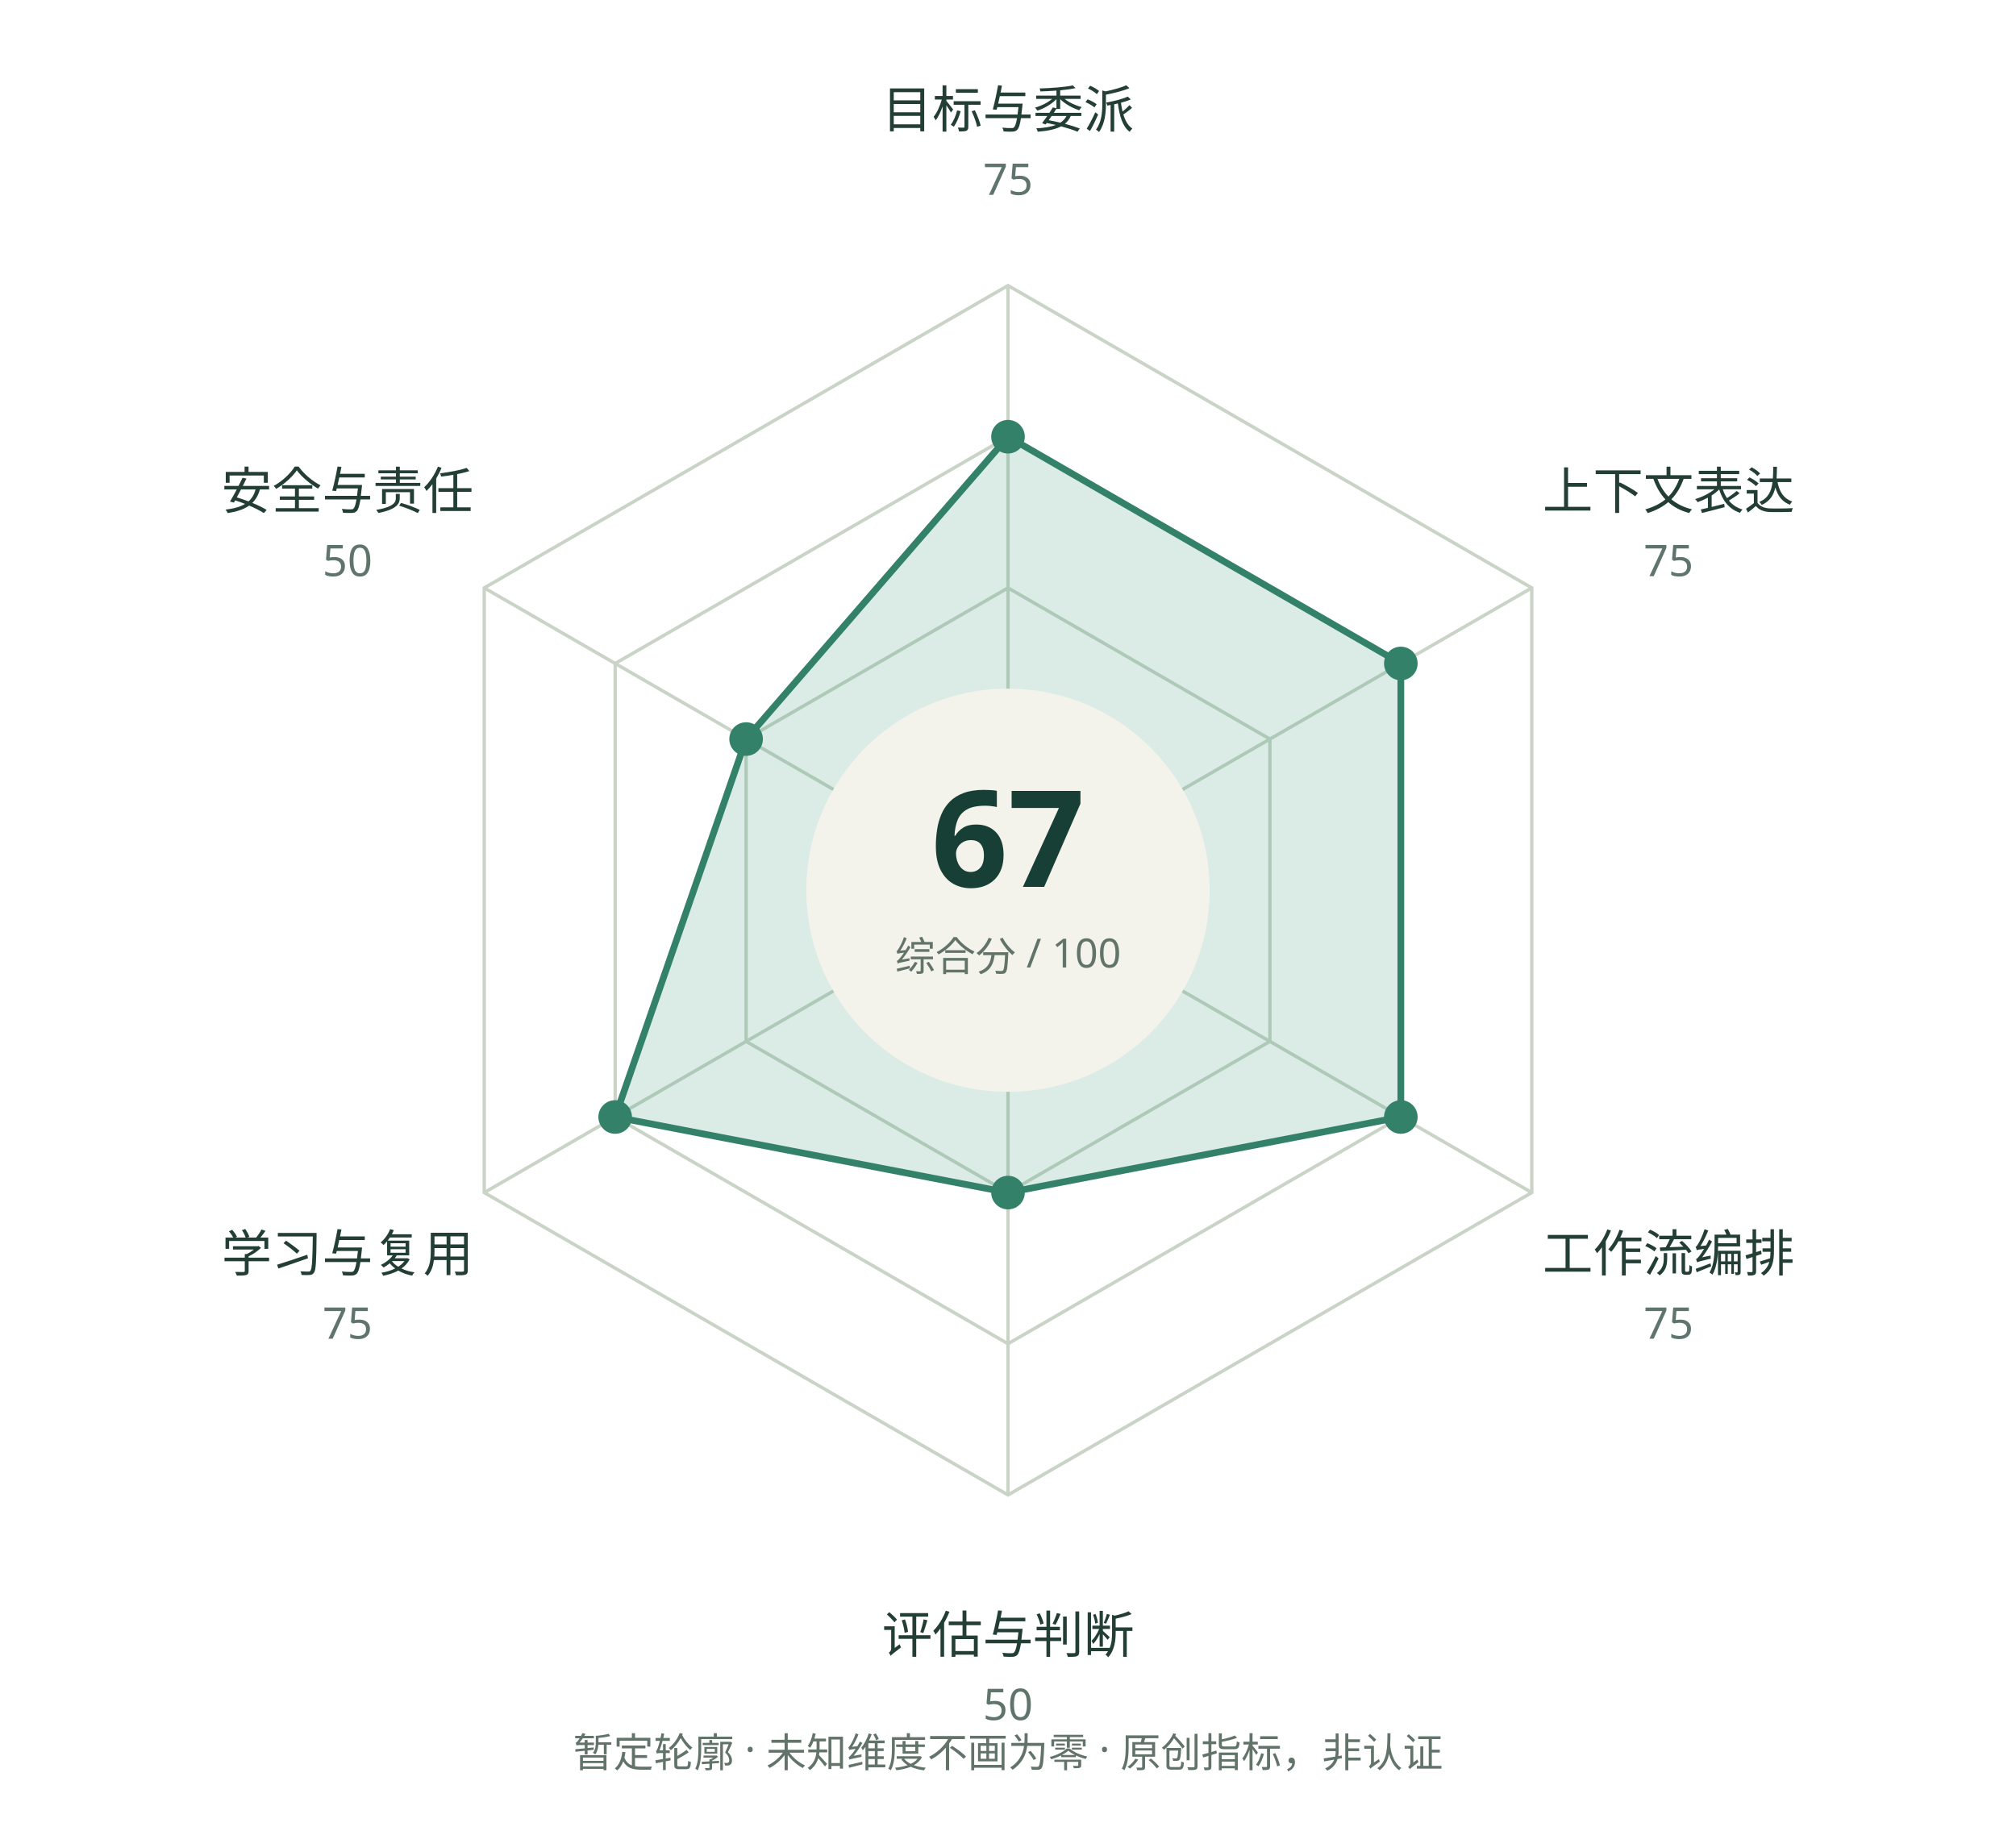
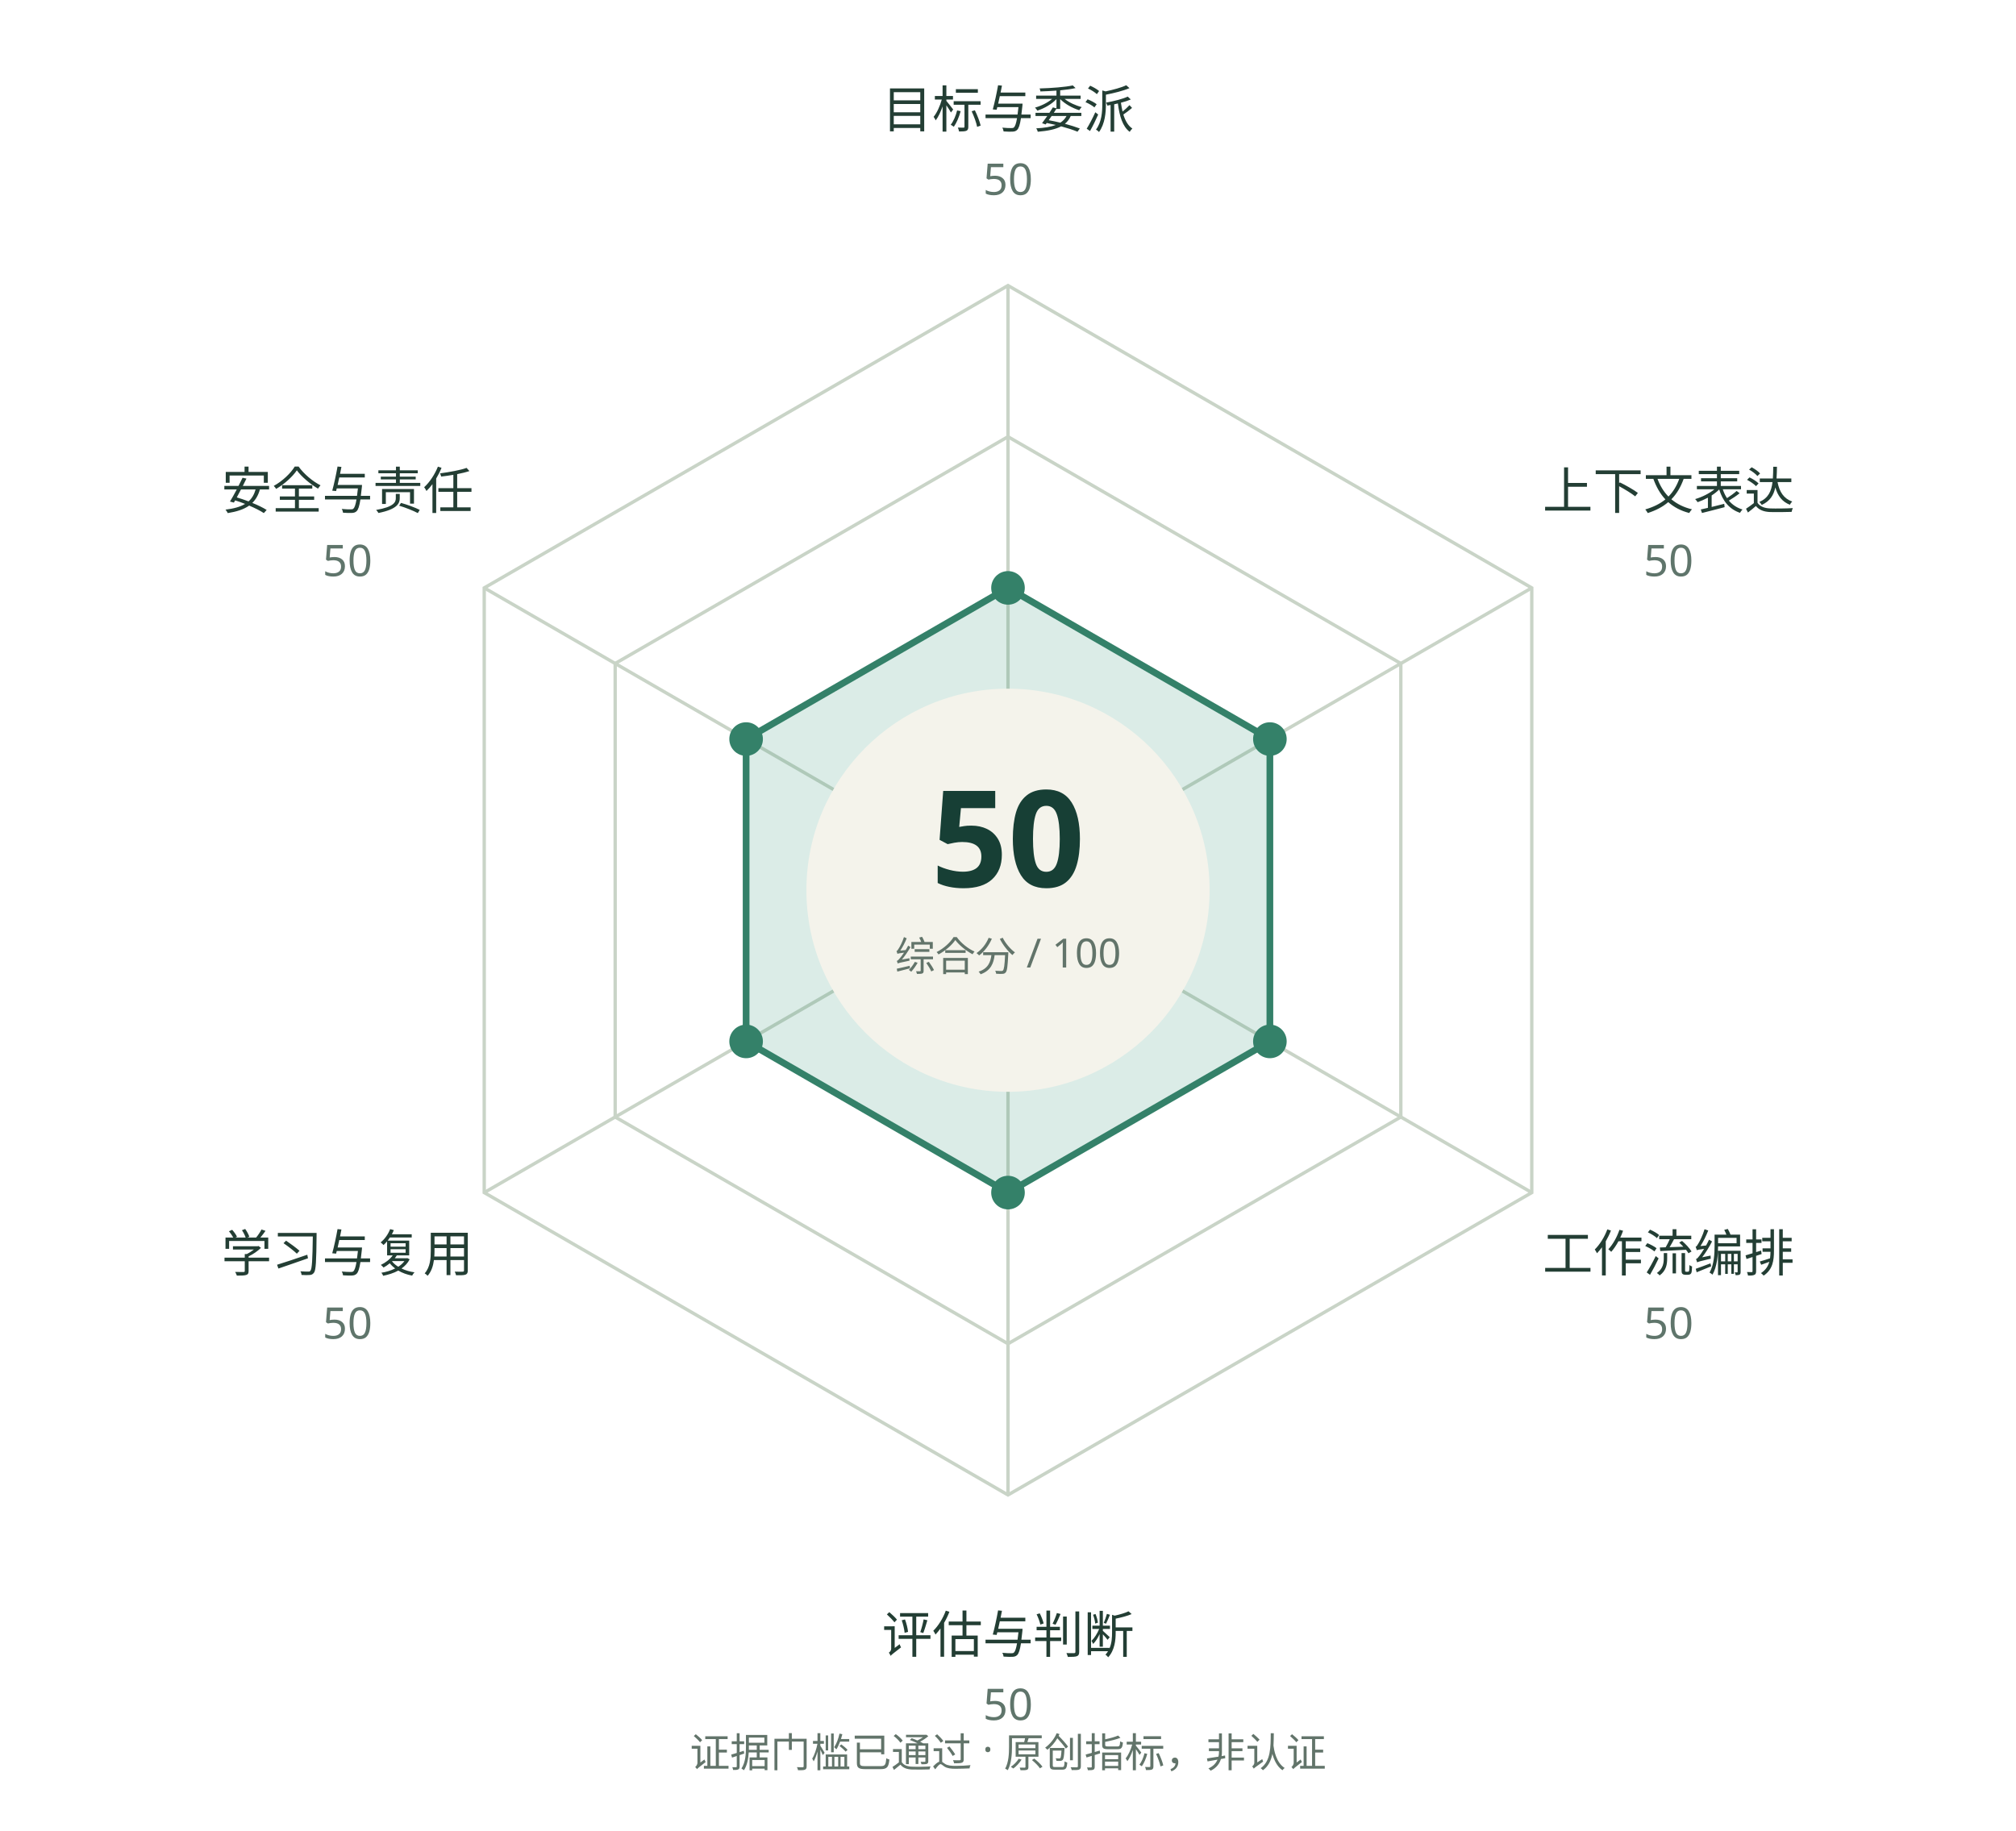
- <svg xmlns="http://www.w3.org/2000/svg" viewBox="0 0 600 545" role="img" font-family="system-ui" aria-label="六维雷达图；总分67；证据覆盖100%">
+ <svg xmlns="http://www.w3.org/2000/svg" viewBox="0 0 600 545" role="img" font-family="system-ui" aria-label="六维雷达图；总分50；证据覆盖100%">
  <g fill="none" stroke="#c9d4c7" stroke-width="1">
    <polygon points="300,220 338.971,242.5 338.971,287.5 300,310 261.029,287.5 261.029,242.5" />
    <polygon points="300,175 377.942,220 377.942,310 300,355 222.058,310 222.058,220" />
    <polygon points="300,130 416.913,197.5 416.913,332.5 300,400 183.087,332.5 183.087,197.5" />
    <polygon points="300,85 455.885,175 455.885,355 300,445 144.115,355 144.115,175" />
    <line x1="300" y1="265" x2="300" y2="85" />
    <line x1="300" y1="265" x2="455.885" y2="175" />
    <line x1="300" y1="265" x2="455.885" y2="355" />
    <line x1="300" y1="265" x2="300" y2="445" />
    <line x1="300" y1="265" x2="144.115" y2="355" />
    <line x1="300" y1="265" x2="144.115" y2="175" />
  </g>
-   <polygon points="300,130 416.913,197.5 416.913,332.5 300,355 183.087,332.5 222.058,220" fill="#3c967c" fill-opacity="0.18" stroke="#348169" stroke-width="2" />
-   <circle cx="300" cy="130" r="5" fill="#348169" />
-   <circle cx="416.913" cy="197.5" r="5" fill="#348169" />
-   <circle cx="416.913" cy="332.5" r="5" fill="#348169" />
+   <polygon points="300,175 377.942,220 377.942,310 300,355 222.058,310 222.058,220" fill="#3c967c" fill-opacity="0.18" stroke="#348169" stroke-width="2" />
+   <circle cx="300" cy="175" r="5" fill="#348169" />
+   <circle cx="377.942" cy="220" r="5" fill="#348169" />
+   <circle cx="377.942" cy="310" r="5" fill="#348169" />
  <circle cx="300" cy="355" r="5" fill="#348169" />
-   <circle cx="183.087" cy="332.5" r="5" fill="#348169" />
+   <circle cx="222.058" cy="310" r="5" fill="#348169" />
  <circle cx="222.058" cy="220" r="5" fill="#348169" />
  <text x="300" y="38" text-anchor="middle" font-size="15" fill="#233e34">目标与委派</text>
-   <text x="300" y="58" text-anchor="middle" font-size="13" fill="#5f756b">75</text>
+   <text x="300" y="58" text-anchor="middle" font-size="13" fill="#5f756b">50</text>
  <text x="496.588" y="151.5" text-anchor="middle" font-size="15" fill="#233e34">上下文表达</text>
-   <text x="496.588" y="171.5" text-anchor="middle" font-size="13" fill="#5f756b">75</text>
+   <text x="496.588" y="171.5" text-anchor="middle" font-size="13" fill="#5f756b">50</text>
  <text x="496.588" y="378.5" text-anchor="middle" font-size="15" fill="#233e34">工作流编排</text>
-   <text x="496.588" y="398.5" text-anchor="middle" font-size="13" fill="#5f756b">75</text>
+   <text x="496.588" y="398.5" text-anchor="middle" font-size="13" fill="#5f756b">50</text>
  <text x="300" y="492" text-anchor="middle" font-size="15" fill="#233e34">评估与判断</text>
  <text x="300" y="512" text-anchor="middle" font-size="13" fill="#5f756b">50</text>
  <text x="103.412" y="378.5" text-anchor="middle" font-size="15" fill="#233e34">学习与复用</text>
-   <text x="103.412" y="398.5" text-anchor="middle" font-size="13" fill="#5f756b">75</text>
+   <text x="103.412" y="398.5" text-anchor="middle" font-size="13" fill="#5f756b">50</text>
  <text x="103.412" y="151.5" text-anchor="middle" font-size="15" fill="#233e34">安全与责任</text>
  <text x="103.412" y="171.5" text-anchor="middle" font-size="13" fill="#5f756b">50</text>
  <circle cx="300" cy="265" r="60" fill="#f4f3eb" />
-   <text x="300" y="264" text-anchor="middle" font-size="40" font-weight="600" fill="#173f35">67</text>
+   <text x="300" y="264" text-anchor="middle" font-size="40" font-weight="600" fill="#173f35">50</text>
  <text x="300" y="289" text-anchor="middle" font-size="12" fill="#62746a">综合分 / 100</text>
-   <text x="300" y="526" text-anchor="middle" font-size="12" fill="#62746a">暂定轮廓 · 未知维度不画为零 · 原创指标，非认证</text>
+   <text x="300" y="526" text-anchor="middle" font-size="12" fill="#62746a">证据门槛已通过 · 原创指标，非认证</text>
</svg>
